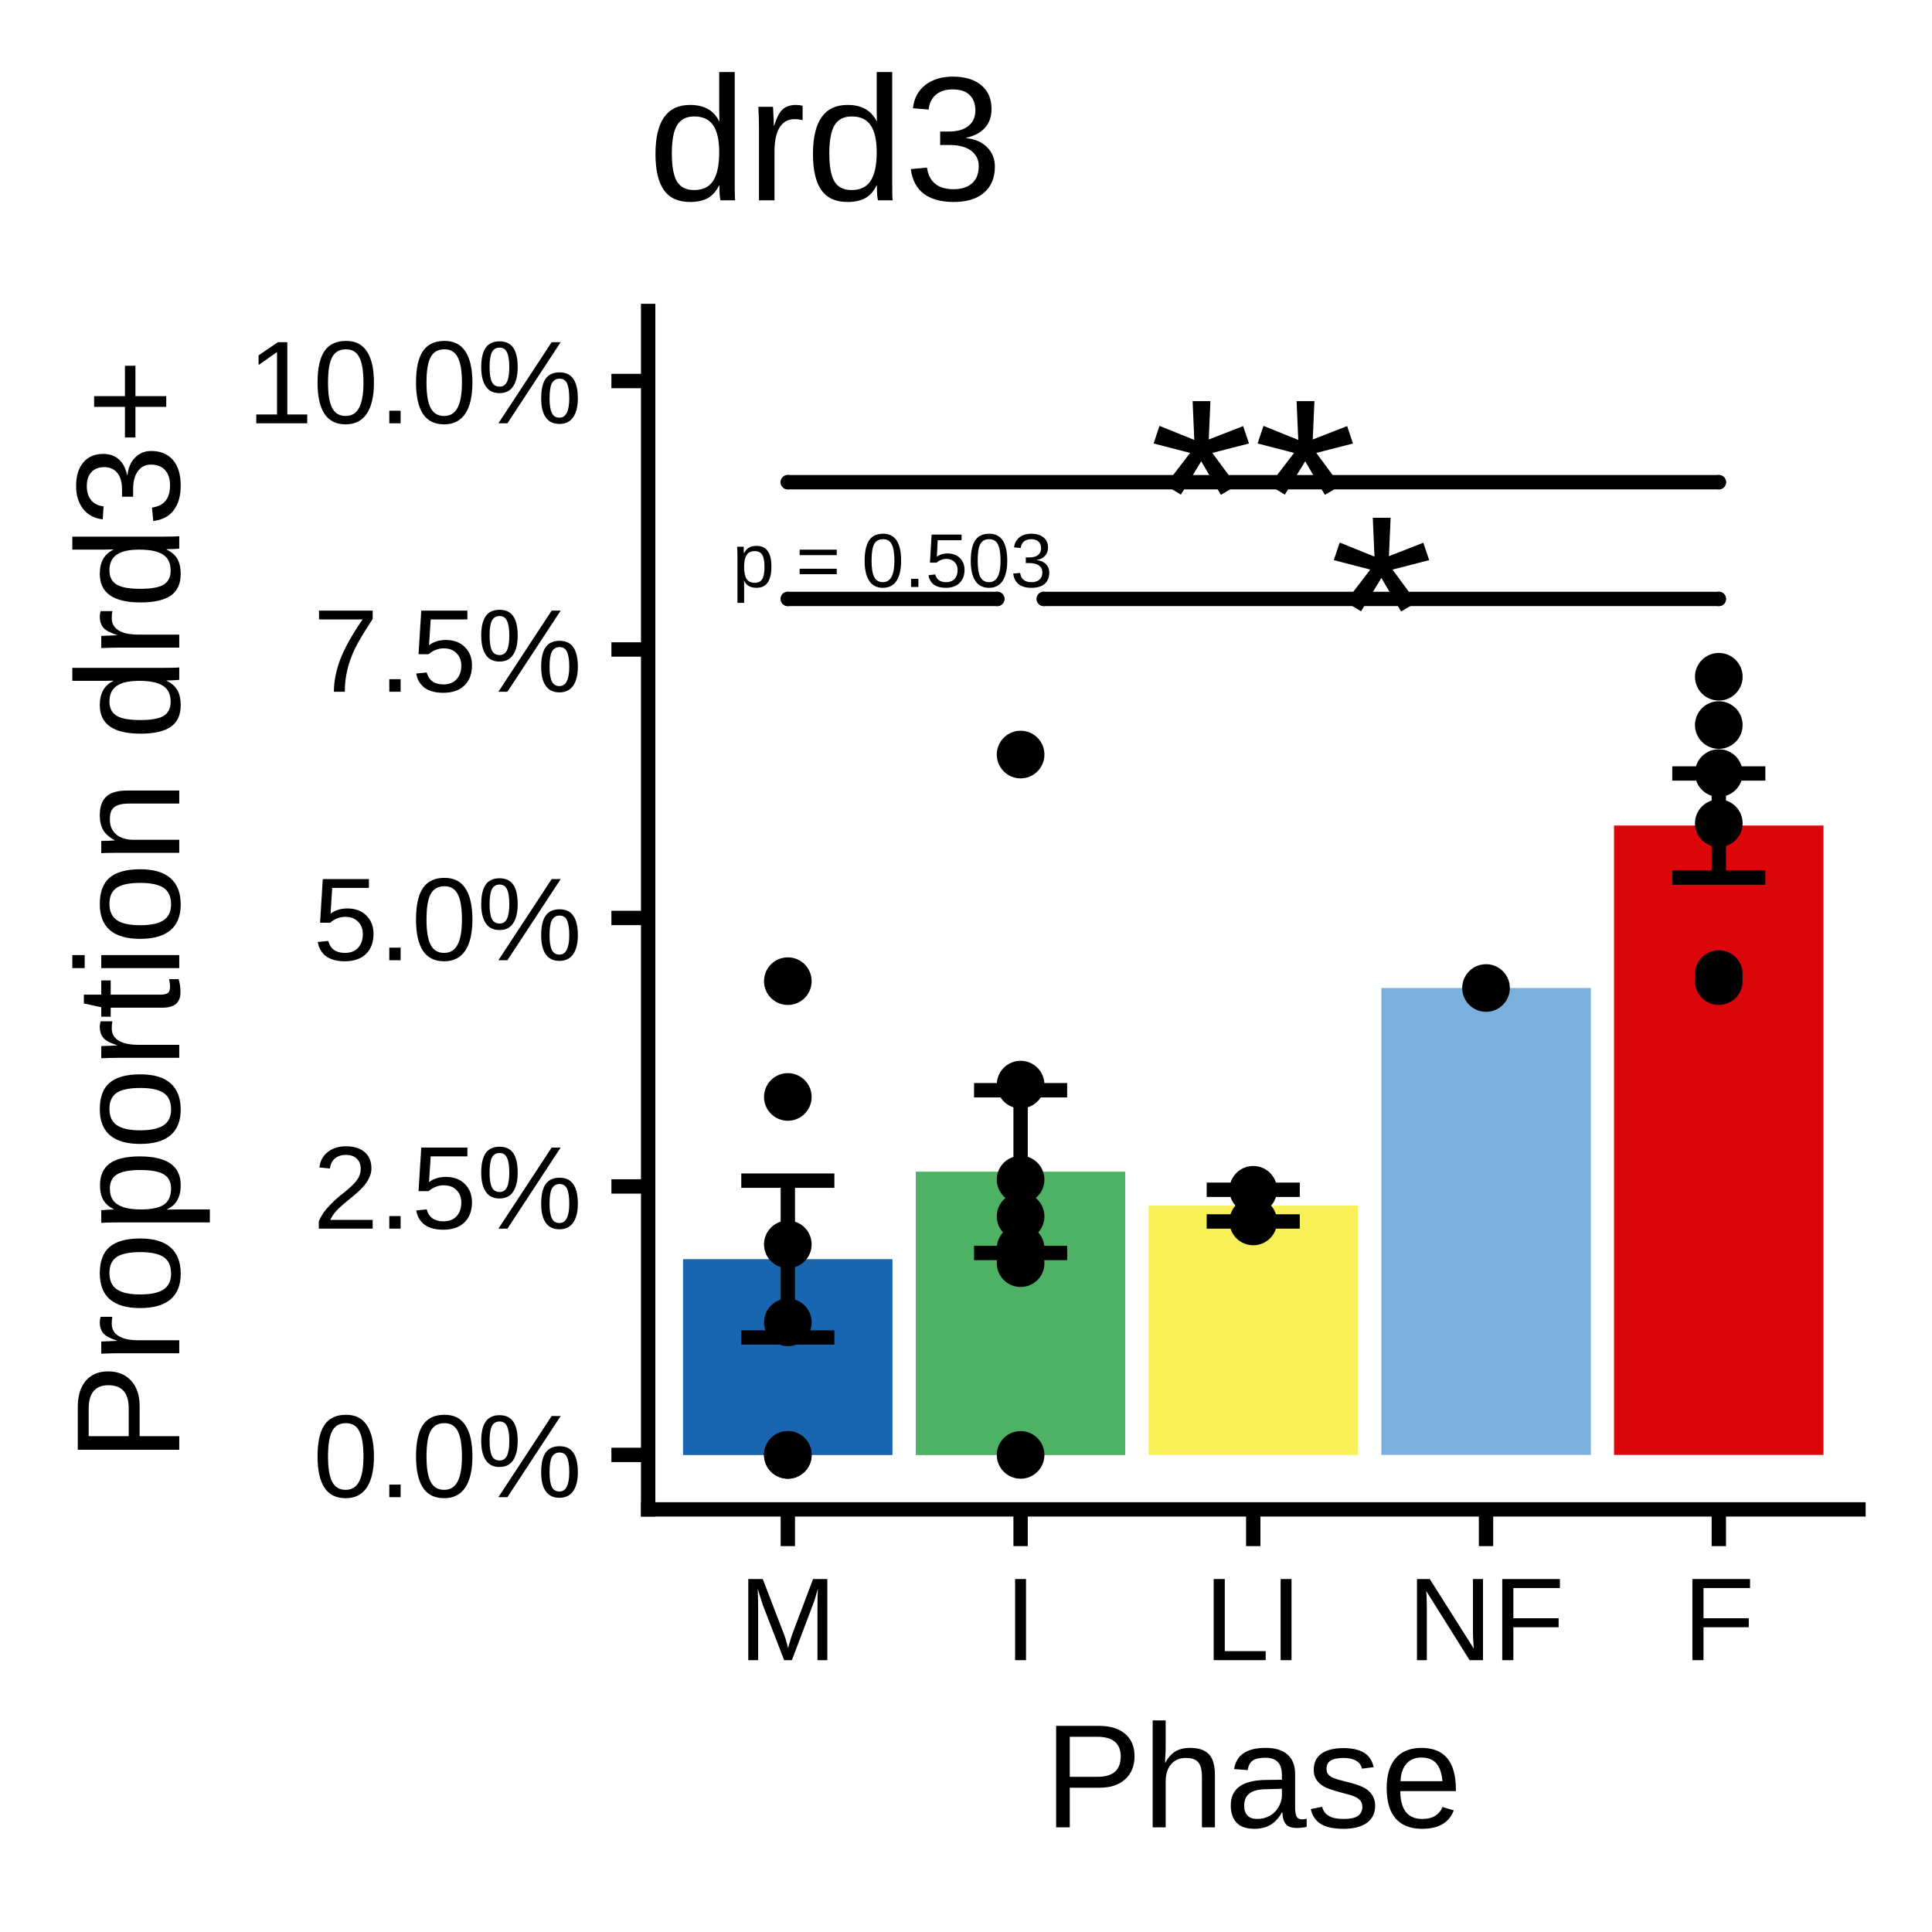
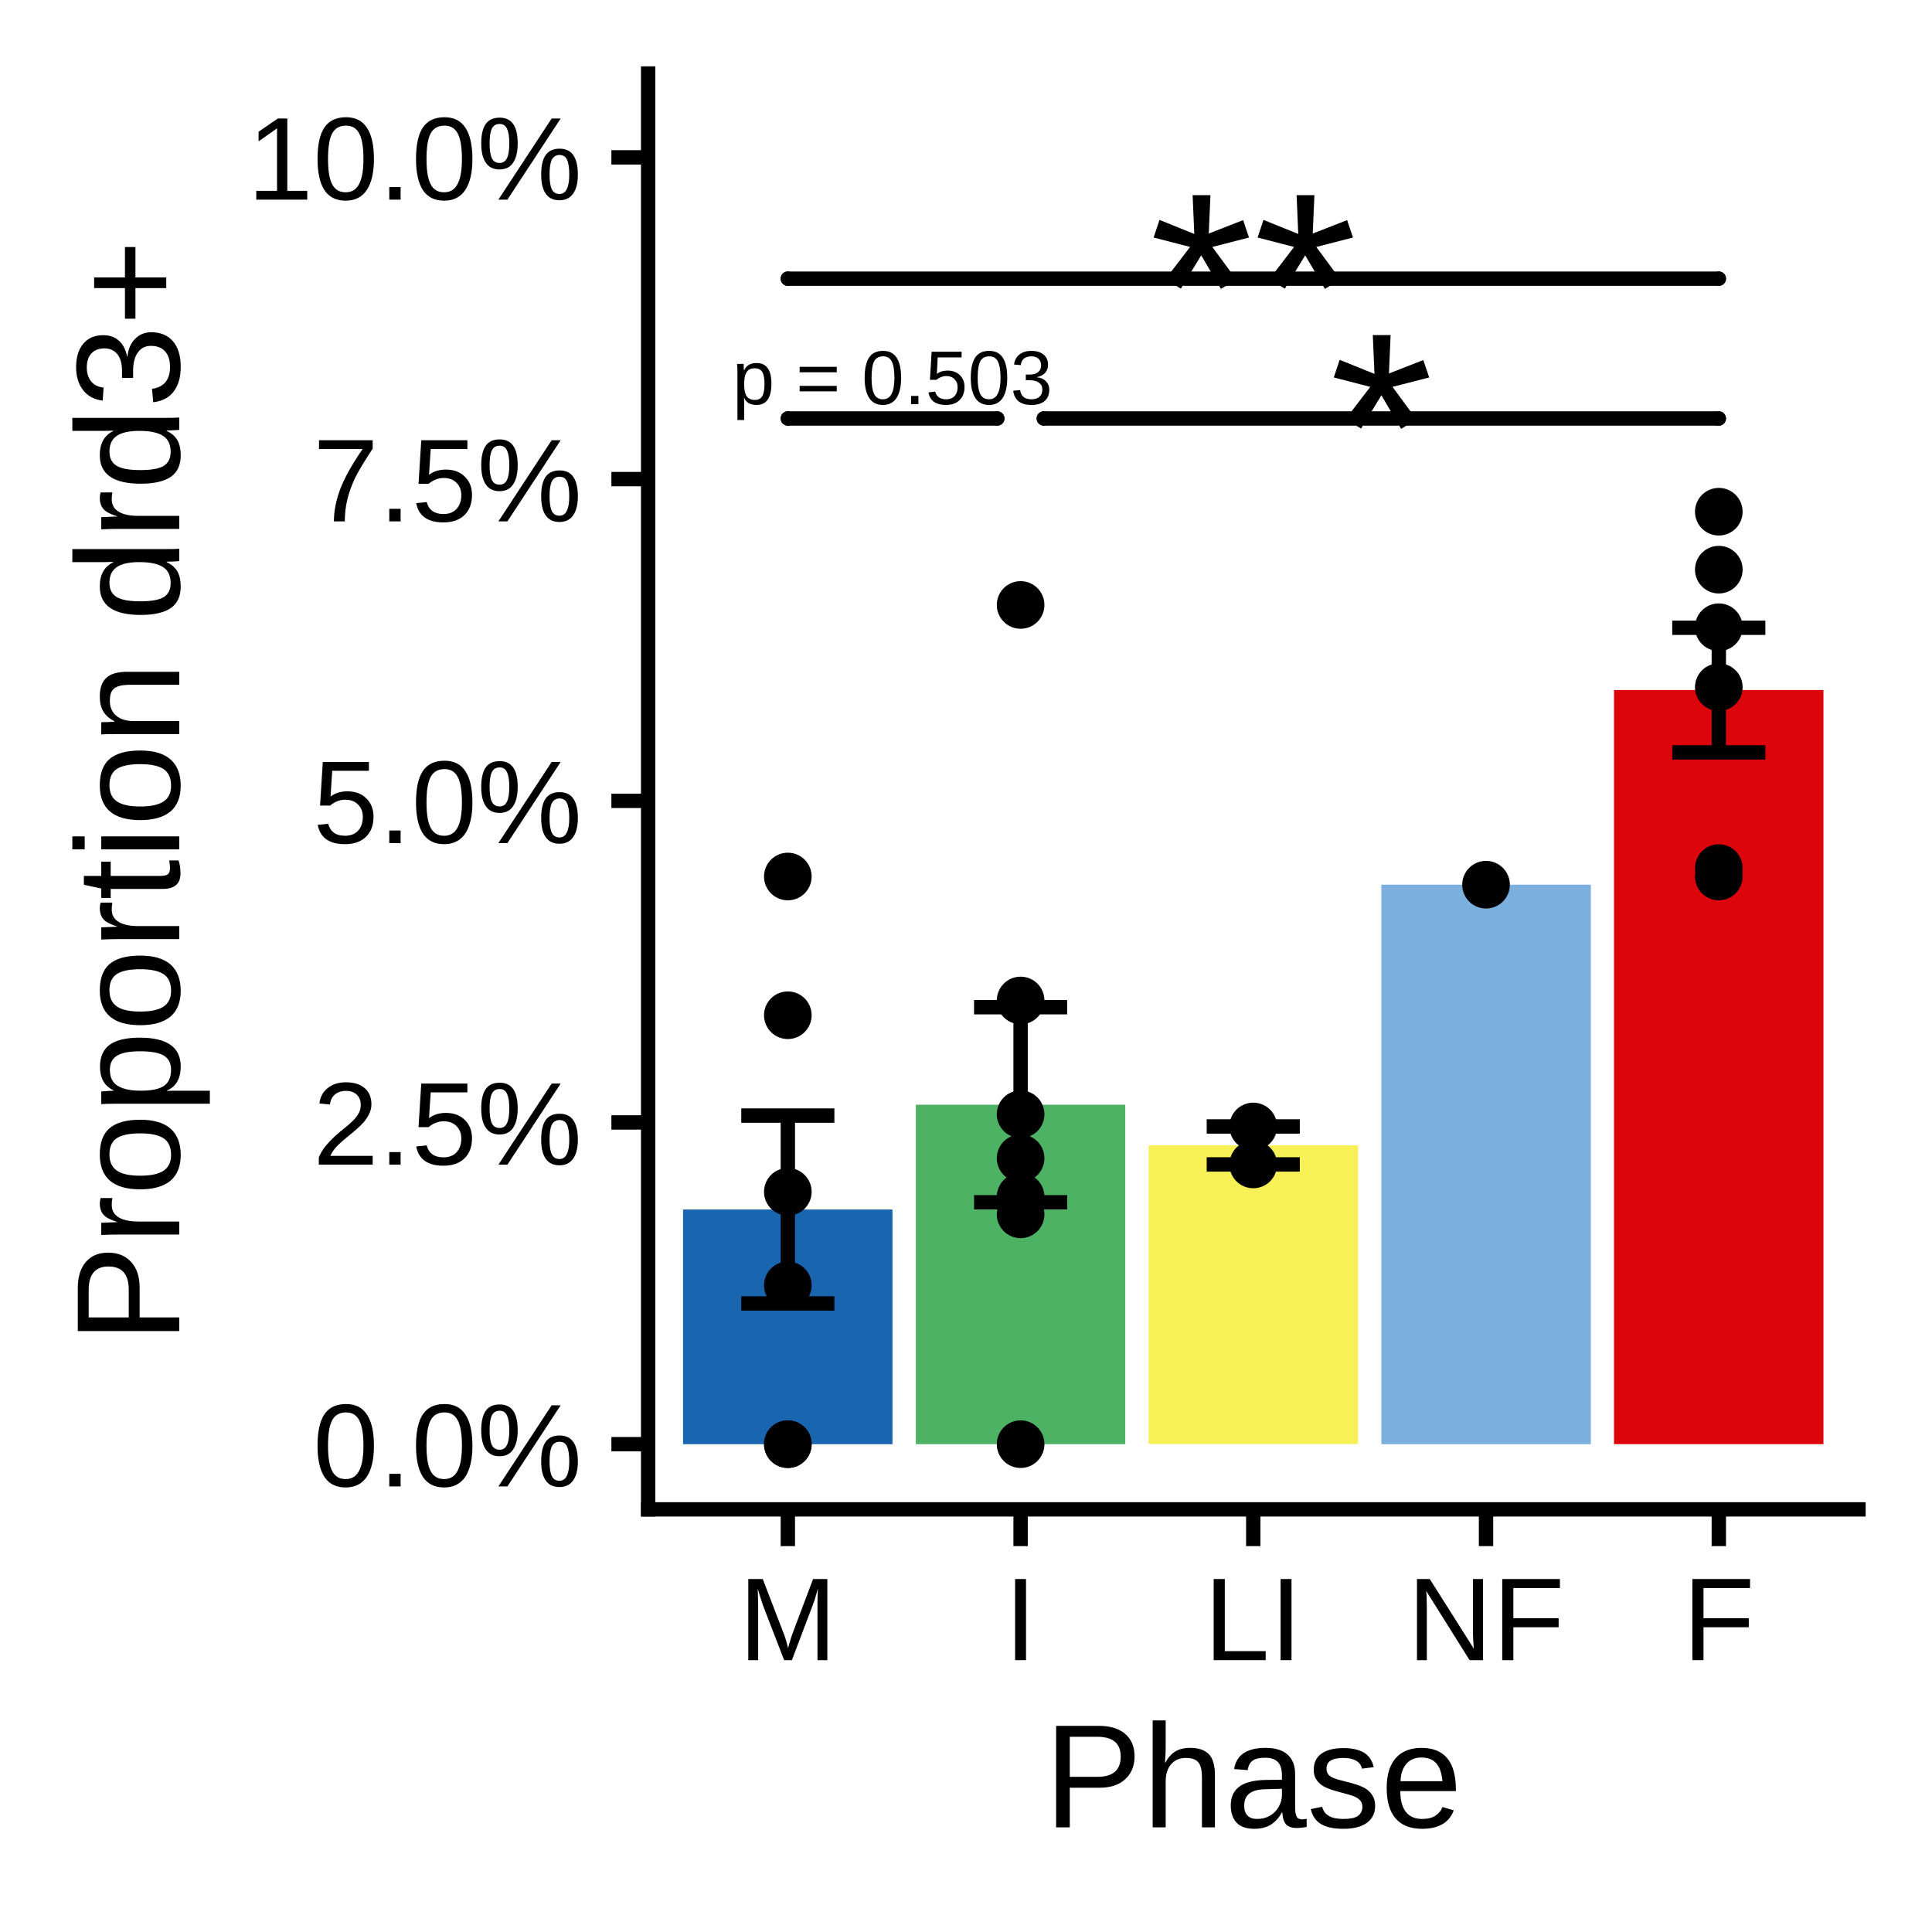
<svg xmlns="http://www.w3.org/2000/svg" class="svglite" width="144.00pt" height="144.00pt" viewBox="0 0 144.00 144.00">
  <defs>
    <style type="text/css">
    .svglite line, .svglite polyline, .svglite polygon, .svglite path, .svglite rect, .svglite circle {
      fill: none;
      stroke: #000000;
      stroke-linecap: round;
      stroke-linejoin: round;
      stroke-miterlimit: 10.00;
    }
    .svglite text {
      white-space: pre;
    }
  </style>
  </defs>
  <rect width="100%" height="100%" style="stroke: none; fill: #FFFFFF;" />
  <defs>
    <clipPath id="cpMC4wMHwxNDQuMDB8MC4wMHwxNDQuMDA=">
      <rect x="0.00" y="0.00" width="144.00" height="144.00" />
    </clipPath>
  </defs>
  <g clip-path="url(#cpMC4wMHwxNDQuMDB8MC4wMHwxNDQuMDA=)">
    <rect x="-0" y="0.00" width="144.00" height="144.00" style="stroke-width: 1.07; stroke: #FFFFFF; fill: #FFFFFF;" />
  </g>
  <defs>
-     <clipPath id="cpNDguMzF8MTM4LjUyfDIzLjE4fDExMi41MA==">
-       <rect x="48.31" y="23.18" width="90.21" height="89.33" />
+     <clipPath id="cpNDguMzF8MTM4LjUyfDUuNDh8MTEyLjUw">
+       <rect x="48.31" y="5.48" width="90.21" height="107.02" />
    </clipPath>
  </defs>
-   <g clip-path="url(#cpNDguMzF8MTM4LjUyfDIzLjE4fDExMi41MA==)">
-     <rect x="48.31" y="23.18" width="90.21" height="89.33" style="stroke-width: 1.07; stroke: none; fill: #FFFFFF;" />
-     <rect x="50.91" y="93.85" width="15.61" height="14.60" style="stroke-width: 1.07; stroke: none; stroke-linecap: butt; stroke-linejoin: miter; fill: #1965B0;" />
-     <rect x="68.26" y="87.33" width="15.61" height="21.12" style="stroke-width: 1.07; stroke: none; stroke-linecap: butt; stroke-linejoin: miter; fill: #4EB265;" />
-     <rect x="85.61" y="89.86" width="15.61" height="18.58" style="stroke-width: 1.07; stroke: none; stroke-linecap: butt; stroke-linejoin: miter; fill: #F7F056;" />
-     <rect x="102.96" y="73.64" width="15.61" height="34.80" style="stroke-width: 1.07; stroke: none; stroke-linecap: butt; stroke-linejoin: miter; fill: #7BAFDE;" />
-     <rect x="120.30" y="61.53" width="15.61" height="46.91" style="stroke-width: 1.07; stroke: none; stroke-linecap: butt; stroke-linejoin: miter; fill: #DC050C;" />
-     <polyline points="55.25,88.00 62.19,88.00 " style="stroke-width: 1.07; stroke-linecap: butt;" />
-     <polyline points="58.72,88.00 58.72,99.69 " style="stroke-width: 1.07; stroke-linecap: butt;" />
-     <polyline points="55.25,99.69 62.19,99.69 " style="stroke-width: 1.07; stroke-linecap: butt;" />
-     <polyline points="72.60,81.26 79.54,81.26 " style="stroke-width: 1.07; stroke-linecap: butt;" />
-     <polyline points="76.07,81.26 76.07,93.39 " style="stroke-width: 1.07; stroke-linecap: butt;" />
-     <polyline points="72.60,93.39 79.54,93.39 " style="stroke-width: 1.07; stroke-linecap: butt;" />
-     <polyline points="89.94,88.68 96.88,88.68 " style="stroke-width: 1.07; stroke-linecap: butt;" />
-     <polyline points="93.41,88.68 93.41,91.04 " style="stroke-width: 1.07; stroke-linecap: butt;" />
-     <polyline points="89.94,91.04 96.88,91.04 " style="stroke-width: 1.07; stroke-linecap: butt;" />
-     <polyline points="124.64,57.65 131.58,57.65 " style="stroke-width: 1.07; stroke-linecap: butt;" />
-     <polyline points="128.11,57.65 128.11,65.41 " style="stroke-width: 1.07; stroke-linecap: butt;" />
-     <polyline points="124.64,65.41 131.58,65.41 " style="stroke-width: 1.07; stroke-linecap: butt;" />
-     <circle cx="93.41" cy="88.68" r="1.42" style="stroke-width: 0.71; fill: #000000;" />
-     <circle cx="76.07" cy="80.84" r="1.42" style="stroke-width: 0.71; fill: #000000;" />
-     <circle cx="76.07" cy="56.24" r="1.42" style="stroke-width: 0.71; fill: #000000;" />
-     <circle cx="128.11" cy="61.36" r="1.42" style="stroke-width: 0.71; fill: #000000;" />
-     <circle cx="58.72" cy="81.76" r="1.42" style="stroke-width: 0.71; fill: #000000;" />
-     <circle cx="128.11" cy="50.44" r="1.42" style="stroke-width: 0.71; fill: #000000;" />
-     <circle cx="58.72" cy="108.44" r="1.42" style="stroke-width: 0.71; fill: #000000;" />
-     <circle cx="128.11" cy="54.04" r="1.42" style="stroke-width: 0.71; fill: #000000;" />
-     <circle cx="58.72" cy="98.56" r="1.42" style="stroke-width: 0.71; fill: #000000;" />
-     <circle cx="128.11" cy="73.13" r="1.42" style="stroke-width: 0.71; fill: #000000;" />
-     <circle cx="58.72" cy="73.13" r="1.42" style="stroke-width: 0.71; fill: #000000;" />
-     <circle cx="128.11" cy="72.60" r="1.42" style="stroke-width: 0.71; fill: #000000;" />
-     <circle cx="58.72" cy="108.44" r="1.42" style="stroke-width: 0.71; fill: #000000;" />
-     <circle cx="76.07" cy="93.05" r="1.42" style="stroke-width: 0.71; fill: #000000;" />
-     <circle cx="128.11" cy="57.62" r="1.42" style="stroke-width: 0.71; fill: #000000;" />
-     <circle cx="58.72" cy="92.75" r="1.42" style="stroke-width: 0.71; fill: #000000;" />
-     <circle cx="93.41" cy="91.04" r="1.42" style="stroke-width: 0.71; fill: #000000;" />
-     <circle cx="76.07" cy="87.92" r="1.42" style="stroke-width: 0.71; fill: #000000;" />
-     <circle cx="76.07" cy="108.44" r="1.42" style="stroke-width: 0.71; fill: #000000;" />
-     <circle cx="110.76" cy="73.64" r="1.42" style="stroke-width: 0.71; fill: #000000;" />
-     <circle cx="76.07" cy="94.15" r="1.42" style="stroke-width: 0.71; fill: #000000;" />
-     <circle cx="76.07" cy="90.66" r="1.42" style="stroke-width: 0.71; fill: #000000;" />
-     <text x="66.52" y="43.75" text-anchor="middle" style="font-size: 5.69px; font-family: &quot;Arial&quot;;" textLength="23.85px" lengthAdjust="spacingAndGlyphs">p = 0.503</text>
-     <line x1="58.72" y1="44.64" x2="58.72" y2="44.64" style="stroke-width: 1.07;" />
-     <line x1="58.72" y1="44.64" x2="74.33" y2="44.64" style="stroke-width: 1.07;" />
-     <line x1="74.33" y1="44.64" x2="74.33" y2="44.64" style="stroke-width: 1.07;" />
-     <text x="102.96" y="52.30" text-anchor="middle" style="font-size: 19.92px; font-family: &quot;Arial&quot;;" textLength="7.75px" lengthAdjust="spacingAndGlyphs">*</text>
-     <line x1="77.80" y1="44.64" x2="77.80" y2="44.64" style="stroke-width: 1.07;" />
-     <line x1="77.80" y1="44.64" x2="128.11" y2="44.64" style="stroke-width: 1.07;" />
-     <line x1="128.11" y1="44.64" x2="128.11" y2="44.64" style="stroke-width: 1.07;" />
-     <text x="93.41" y="43.60" text-anchor="middle" style="font-size: 19.92px; font-family: &quot;Arial&quot;;" textLength="15.49px" lengthAdjust="spacingAndGlyphs">**</text>
-     <line x1="58.72" y1="35.94" x2="58.72" y2="35.94" style="stroke-width: 1.07;" />
-     <line x1="58.72" y1="35.94" x2="128.11" y2="35.94" style="stroke-width: 1.07;" />
-     <line x1="128.11" y1="35.94" x2="128.11" y2="35.94" style="stroke-width: 1.07;" />
+   <g clip-path="url(#cpNDguMzF8MTM4LjUyfDUuNDh8MTEyLjUw)">
+     <rect x="48.31" y="5.48" width="90.21" height="107.02" style="stroke-width: 1.07; stroke: none; fill: #FFFFFF;" />
+     <rect x="50.91" y="90.15" width="15.61" height="17.49" style="stroke-width: 1.07; stroke: none; stroke-linecap: butt; stroke-linejoin: miter; fill: #1965B0;" />
+     <rect x="68.26" y="82.34" width="15.61" height="25.30" style="stroke-width: 1.07; stroke: none; stroke-linecap: butt; stroke-linejoin: miter; fill: #4EB265;" />
+     <rect x="85.61" y="85.37" width="15.61" height="22.26" style="stroke-width: 1.07; stroke: none; stroke-linecap: butt; stroke-linejoin: miter; fill: #F7F056;" />
+     <rect x="102.96" y="65.94" width="15.61" height="41.70" style="stroke-width: 1.07; stroke: none; stroke-linecap: butt; stroke-linejoin: miter; fill: #7BAFDE;" />
+     <rect x="120.30" y="51.43" width="15.61" height="56.21" style="stroke-width: 1.07; stroke: none; stroke-linecap: butt; stroke-linejoin: miter; fill: #DC050C;" />
+     <polyline points="55.25,83.15 62.19,83.15 " style="stroke-width: 1.07; stroke-linecap: butt;" />
+     <polyline points="58.72,83.15 58.72,97.15 " style="stroke-width: 1.07; stroke-linecap: butt;" />
+     <polyline points="55.25,97.15 62.19,97.15 " style="stroke-width: 1.07; stroke-linecap: butt;" />
+     <polyline points="72.60,75.07 79.54,75.07 " style="stroke-width: 1.07; stroke-linecap: butt;" />
+     <polyline points="76.07,75.07 76.07,89.61 " style="stroke-width: 1.07; stroke-linecap: butt;" />
+     <polyline points="72.60,89.61 79.54,89.61 " style="stroke-width: 1.07; stroke-linecap: butt;" />
+     <polyline points="89.94,83.96 96.88,83.96 " style="stroke-width: 1.07; stroke-linecap: butt;" />
+     <polyline points="93.41,83.96 93.41,86.79 " style="stroke-width: 1.07; stroke-linecap: butt;" />
+     <polyline points="89.94,86.79 96.88,86.79 " style="stroke-width: 1.07; stroke-linecap: butt;" />
+     <polyline points="124.64,46.79 131.58,46.79 " style="stroke-width: 1.07; stroke-linecap: butt;" />
+     <polyline points="128.11,46.79 128.11,56.08 " style="stroke-width: 1.07; stroke-linecap: butt;" />
+     <polyline points="124.64,56.08 131.58,56.08 " style="stroke-width: 1.07; stroke-linecap: butt;" />
+     <circle cx="93.41" cy="83.96" r="1.42" style="stroke-width: 0.71; fill: #000000;" />
+     <circle cx="76.07" cy="74.57" r="1.42" style="stroke-width: 0.71; fill: #000000;" />
+     <circle cx="76.07" cy="45.09" r="1.42" style="stroke-width: 0.71; fill: #000000;" />
+     <circle cx="128.11" cy="51.22" r="1.42" style="stroke-width: 0.71; fill: #000000;" />
+     <circle cx="58.72" cy="75.67" r="1.42" style="stroke-width: 0.71; fill: #000000;" />
+     <circle cx="128.11" cy="38.14" r="1.42" style="stroke-width: 0.71; fill: #000000;" />
+     <circle cx="58.72" cy="107.64" r="1.42" style="stroke-width: 0.71; fill: #000000;" />
+     <circle cx="128.11" cy="42.46" r="1.42" style="stroke-width: 0.71; fill: #000000;" />
+     <circle cx="58.72" cy="95.80" r="1.42" style="stroke-width: 0.71; fill: #000000;" />
+     <circle cx="128.11" cy="65.33" r="1.42" style="stroke-width: 0.71; fill: #000000;" />
+     <circle cx="58.72" cy="65.33" r="1.42" style="stroke-width: 0.71; fill: #000000;" />
+     <circle cx="128.11" cy="64.70" r="1.42" style="stroke-width: 0.71; fill: #000000;" />
+     <circle cx="58.72" cy="107.64" r="1.42" style="stroke-width: 0.71; fill: #000000;" />
+     <circle cx="76.07" cy="89.20" r="1.42" style="stroke-width: 0.71; fill: #000000;" />
+     <circle cx="128.11" cy="46.75" r="1.42" style="stroke-width: 0.71; fill: #000000;" />
+     <circle cx="58.72" cy="88.83" r="1.42" style="stroke-width: 0.71; fill: #000000;" />
+     <circle cx="93.41" cy="86.79" r="1.42" style="stroke-width: 0.71; fill: #000000;" />
+     <circle cx="76.07" cy="83.05" r="1.42" style="stroke-width: 0.71; fill: #000000;" />
+     <circle cx="76.07" cy="107.64" r="1.42" style="stroke-width: 0.71; fill: #000000;" />
+     <circle cx="110.76" cy="65.94" r="1.42" style="stroke-width: 0.71; fill: #000000;" />
+     <circle cx="76.07" cy="90.51" r="1.42" style="stroke-width: 0.71; fill: #000000;" />
+     <circle cx="76.07" cy="86.33" r="1.42" style="stroke-width: 0.71; fill: #000000;" />
+     <text x="66.52" y="30.12" text-anchor="middle" style="font-size: 5.69px; font-family: &quot;Arial&quot;;" textLength="23.85px" lengthAdjust="spacingAndGlyphs">p = 0.503</text>
+     <line x1="58.72" y1="31.19" x2="58.72" y2="31.19" style="stroke-width: 1.07;" />
+     <line x1="58.72" y1="31.19" x2="74.33" y2="31.19" style="stroke-width: 1.07;" />
+     <line x1="74.33" y1="31.19" x2="74.33" y2="31.19" style="stroke-width: 1.07;" />
+     <text x="102.96" y="38.68" text-anchor="middle" style="font-size: 19.92px; font-family: &quot;Arial&quot;;" textLength="7.75px" lengthAdjust="spacingAndGlyphs">*</text>
+     <line x1="77.80" y1="31.19" x2="77.80" y2="31.19" style="stroke-width: 1.07;" />
+     <line x1="77.80" y1="31.19" x2="128.11" y2="31.19" style="stroke-width: 1.07;" />
+     <line x1="128.11" y1="31.19" x2="128.11" y2="31.19" style="stroke-width: 1.07;" />
+     <text x="93.41" y="28.25" text-anchor="middle" style="font-size: 19.92px; font-family: &quot;Arial&quot;;" textLength="15.49px" lengthAdjust="spacingAndGlyphs">**</text>
+     <line x1="58.72" y1="20.77" x2="58.72" y2="20.77" style="stroke-width: 1.07;" />
+     <line x1="58.72" y1="20.77" x2="128.11" y2="20.77" style="stroke-width: 1.07;" />
+     <line x1="128.11" y1="20.77" x2="128.11" y2="20.77" style="stroke-width: 1.07;" />
  </g>
  <g clip-path="url(#cpMC4wMHwxNDQuMDB8MC4wMHwxNDQuMDA=)">
-     <polyline points="48.31,112.50 48.31,23.18 " style="stroke-width: 1.07; stroke-linecap: square;" />
-     <text x="43.38" y="111.59" text-anchor="end" style="font-size: 8.80px; font-family: &quot;Arial&quot;;" textLength="20.07px" lengthAdjust="spacingAndGlyphs">0.0%</text>
-     <text x="43.38" y="91.58" text-anchor="end" style="font-size: 8.80px; font-family: &quot;Arial&quot;;" textLength="20.07px" lengthAdjust="spacingAndGlyphs">2.5%</text>
-     <text x="43.38" y="71.57" text-anchor="end" style="font-size: 8.80px; font-family: &quot;Arial&quot;;" textLength="20.07px" lengthAdjust="spacingAndGlyphs">5.0%</text>
-     <text x="43.38" y="51.56" text-anchor="end" style="font-size: 8.80px; font-family: &quot;Arial&quot;;" textLength="20.07px" lengthAdjust="spacingAndGlyphs">7.5%</text>
-     <text x="43.38" y="31.55" text-anchor="end" style="font-size: 8.80px; font-family: &quot;Arial&quot;;" textLength="24.96px" lengthAdjust="spacingAndGlyphs">10.0%</text>
-     <polyline points="45.57,108.44 48.31,108.44 " style="stroke-width: 1.07; stroke-linecap: butt;" />
-     <polyline points="45.57,88.43 48.31,88.43 " style="stroke-width: 1.07; stroke-linecap: butt;" />
-     <polyline points="45.57,68.42 48.31,68.42 " style="stroke-width: 1.07; stroke-linecap: butt;" />
-     <polyline points="45.57,48.41 48.31,48.41 " style="stroke-width: 1.07; stroke-linecap: butt;" />
-     <polyline points="45.57,28.40 48.31,28.40 " style="stroke-width: 1.07; stroke-linecap: butt;" />
+     <polyline points="48.31,112.50 48.31,5.48 " style="stroke-width: 1.07; stroke-linecap: square;" />
+     <text x="43.38" y="110.79" text-anchor="end" style="font-size: 8.80px; font-family: &quot;Arial&quot;;" textLength="20.07px" lengthAdjust="spacingAndGlyphs">0.0%</text>
+     <text x="43.38" y="86.81" text-anchor="end" style="font-size: 8.80px; font-family: &quot;Arial&quot;;" textLength="20.07px" lengthAdjust="spacingAndGlyphs">2.5%</text>
+     <text x="43.38" y="62.84" text-anchor="end" style="font-size: 8.80px; font-family: &quot;Arial&quot;;" textLength="20.07px" lengthAdjust="spacingAndGlyphs">5.0%</text>
+     <text x="43.38" y="38.86" text-anchor="end" style="font-size: 8.80px; font-family: &quot;Arial&quot;;" textLength="20.07px" lengthAdjust="spacingAndGlyphs">7.5%</text>
+     <text x="43.38" y="14.88" text-anchor="end" style="font-size: 8.80px; font-family: &quot;Arial&quot;;" textLength="24.96px" lengthAdjust="spacingAndGlyphs">10.0%</text>
+     <polyline points="45.57,107.64 48.31,107.64 " style="stroke-width: 1.07; stroke-linecap: butt;" />
+     <polyline points="45.57,83.66 48.31,83.66 " style="stroke-width: 1.07; stroke-linecap: butt;" />
+     <polyline points="45.57,59.69 48.31,59.69 " style="stroke-width: 1.07; stroke-linecap: butt;" />
+     <polyline points="45.57,35.71 48.31,35.71 " style="stroke-width: 1.07; stroke-linecap: butt;" />
+     <polyline points="45.57,11.73 48.31,11.73 " style="stroke-width: 1.07; stroke-linecap: butt;" />
    <polyline points="48.31,112.50 138.52,112.50 " style="stroke-width: 1.07; stroke-linecap: square;" />
    <polyline points="58.72,115.24 58.72,112.50 " style="stroke-width: 1.07; stroke-linecap: butt;" />
    <polyline points="76.07,115.24 76.07,112.50 " style="stroke-width: 1.07; stroke-linecap: butt;" />
    <polyline points="93.41,115.24 93.41,112.50 " style="stroke-width: 1.07; stroke-linecap: butt;" />
    <polyline points="110.76,115.24 110.76,112.50 " style="stroke-width: 1.07; stroke-linecap: butt;" />
    <polyline points="128.11,115.24 128.11,112.50 " style="stroke-width: 1.07; stroke-linecap: butt;" />
    <text x="58.72" y="123.74" text-anchor="middle" style="font-size: 8.80px; font-family: &quot;Arial&quot;;" textLength="7.33px" lengthAdjust="spacingAndGlyphs">M</text>
    <text x="76.07" y="123.74" text-anchor="middle" style="font-size: 8.80px; font-family: &quot;Arial&quot;;" textLength="2.45px" lengthAdjust="spacingAndGlyphs">I</text>
    <text x="93.41" y="123.74" text-anchor="middle" style="font-size: 8.80px; font-family: &quot;Arial&quot;;" textLength="7.34px" lengthAdjust="spacingAndGlyphs">LI</text>
    <text x="110.76" y="123.74" text-anchor="middle" style="font-size: 8.80px; font-family: &quot;Arial&quot;;" textLength="11.72px" lengthAdjust="spacingAndGlyphs">NF</text>
    <text x="128.11" y="123.74" text-anchor="middle" style="font-size: 8.80px; font-family: &quot;Arial&quot;;" textLength="5.37px" lengthAdjust="spacingAndGlyphs">F</text>
    <text x="93.41" y="136.20" text-anchor="middle" style="font-size: 11.00px; font-family: &quot;Arial&quot;;" textLength="31.20px" lengthAdjust="spacingAndGlyphs">Phase</text>
-     <text transform="translate(13.36,67.84) rotate(-90)" text-anchor="middle" style="font-size: 11.00px; font-family: &quot;Arial&quot;;" textLength="82.27px" lengthAdjust="spacingAndGlyphs">Proportion drd3+</text>
-     <text x="48.31" y="14.93" style="font-size: 13.20px; font-family: &quot;Arial&quot;;" textLength="26.40px" lengthAdjust="spacingAndGlyphs">drd3</text>
+     <text transform="translate(13.36,58.99) rotate(-90)" text-anchor="middle" style="font-size: 11.00px; font-family: &quot;Arial&quot;;" textLength="82.27px" lengthAdjust="spacingAndGlyphs">Proportion drd3+</text>
  </g>
</svg>
